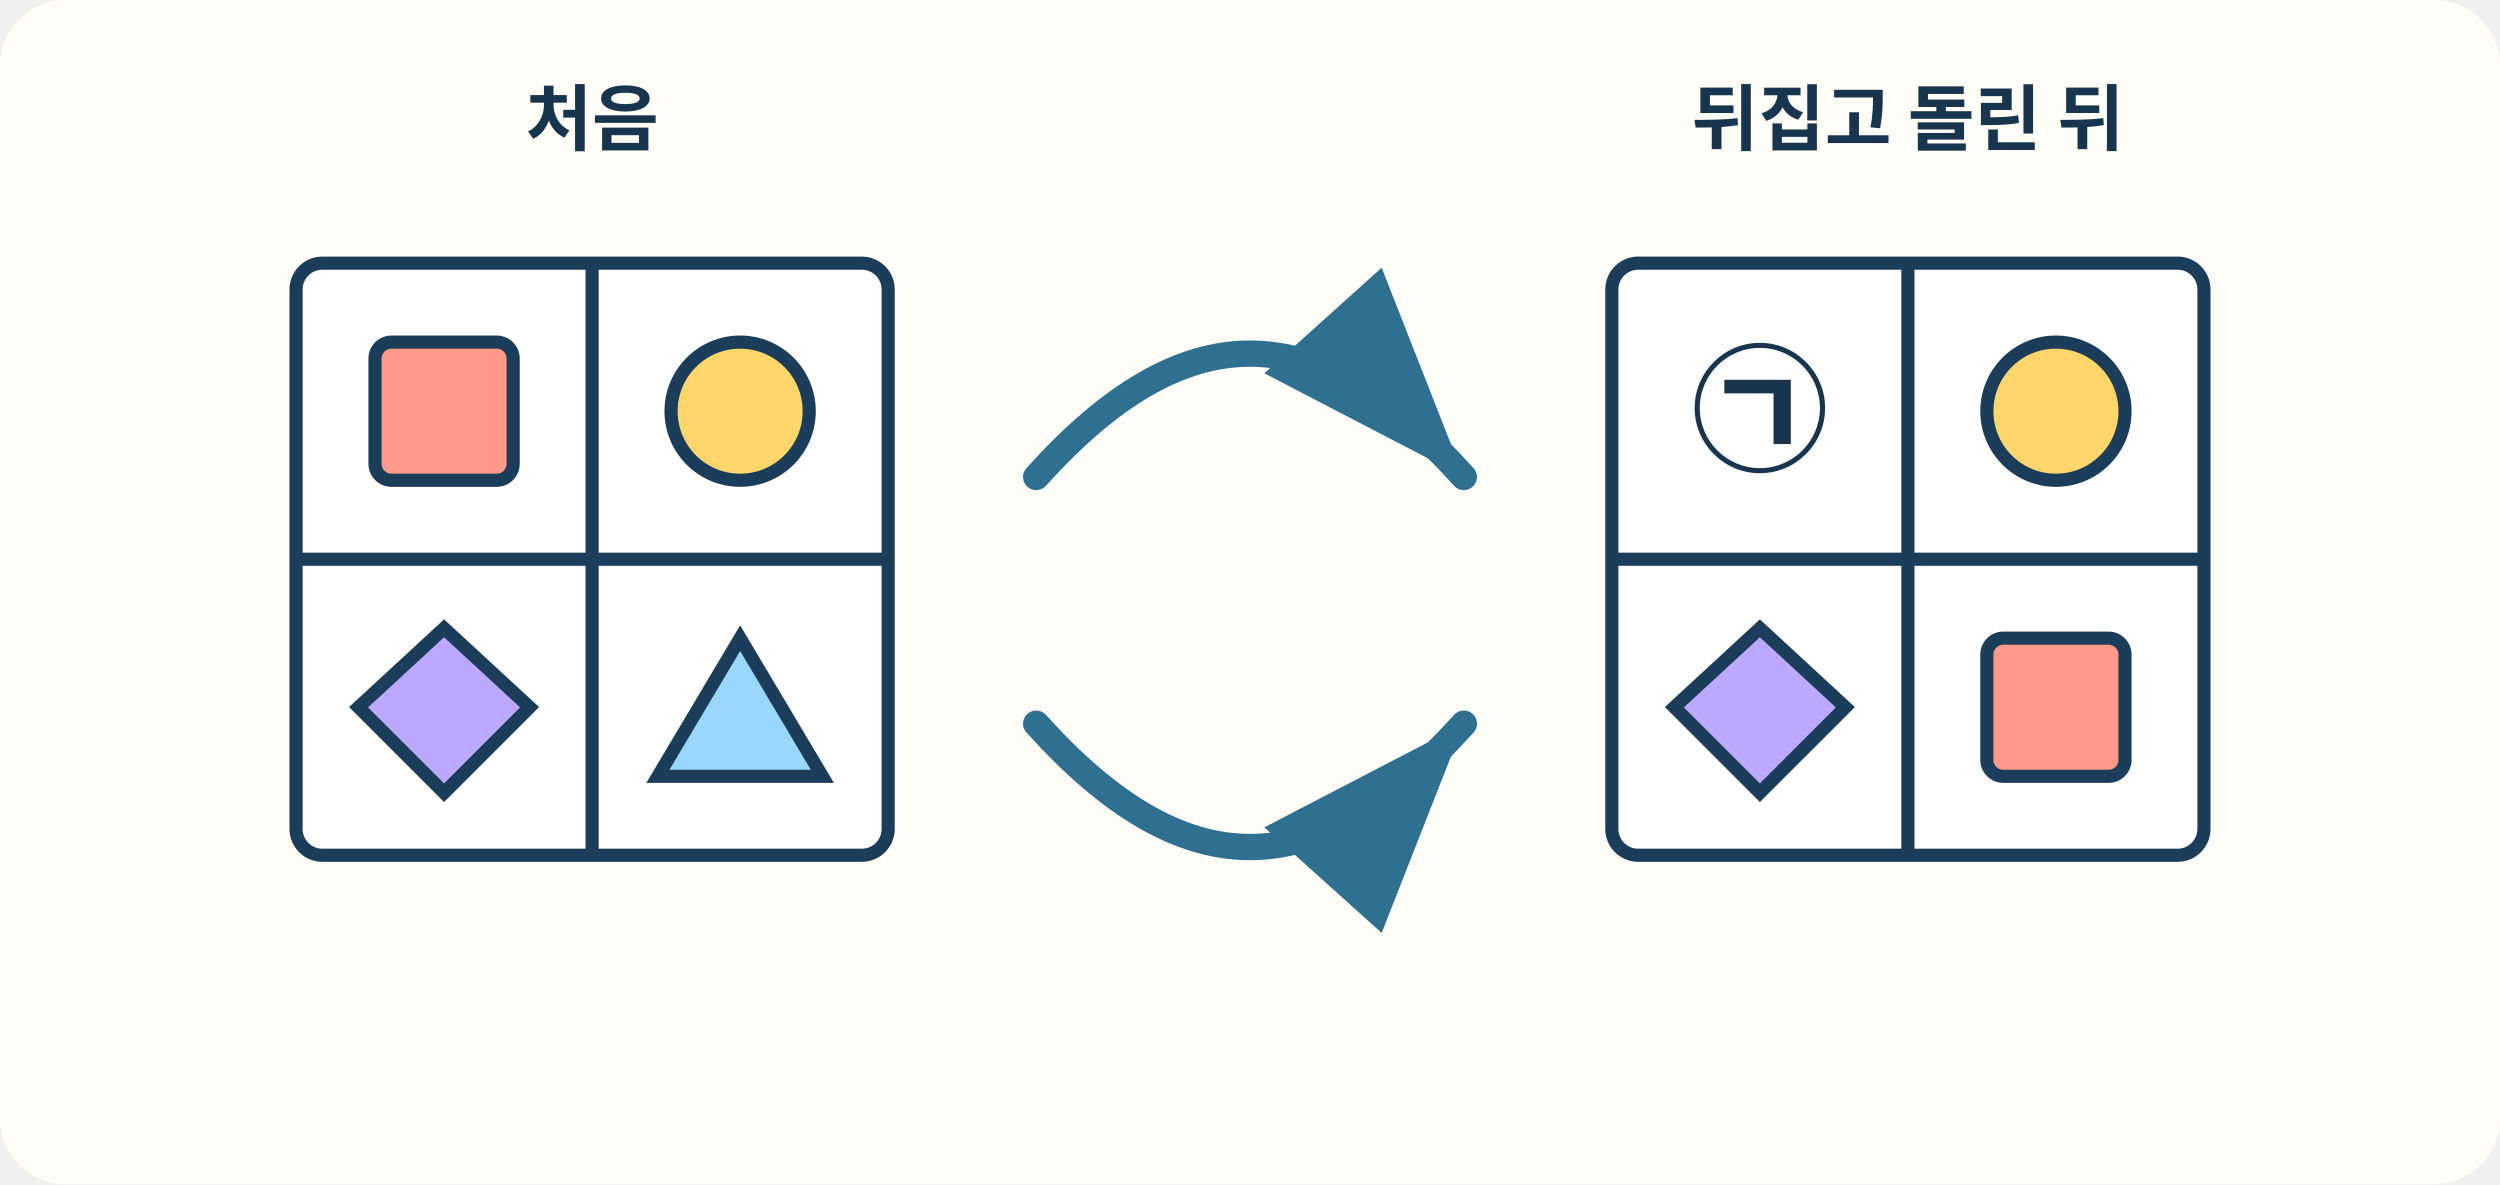
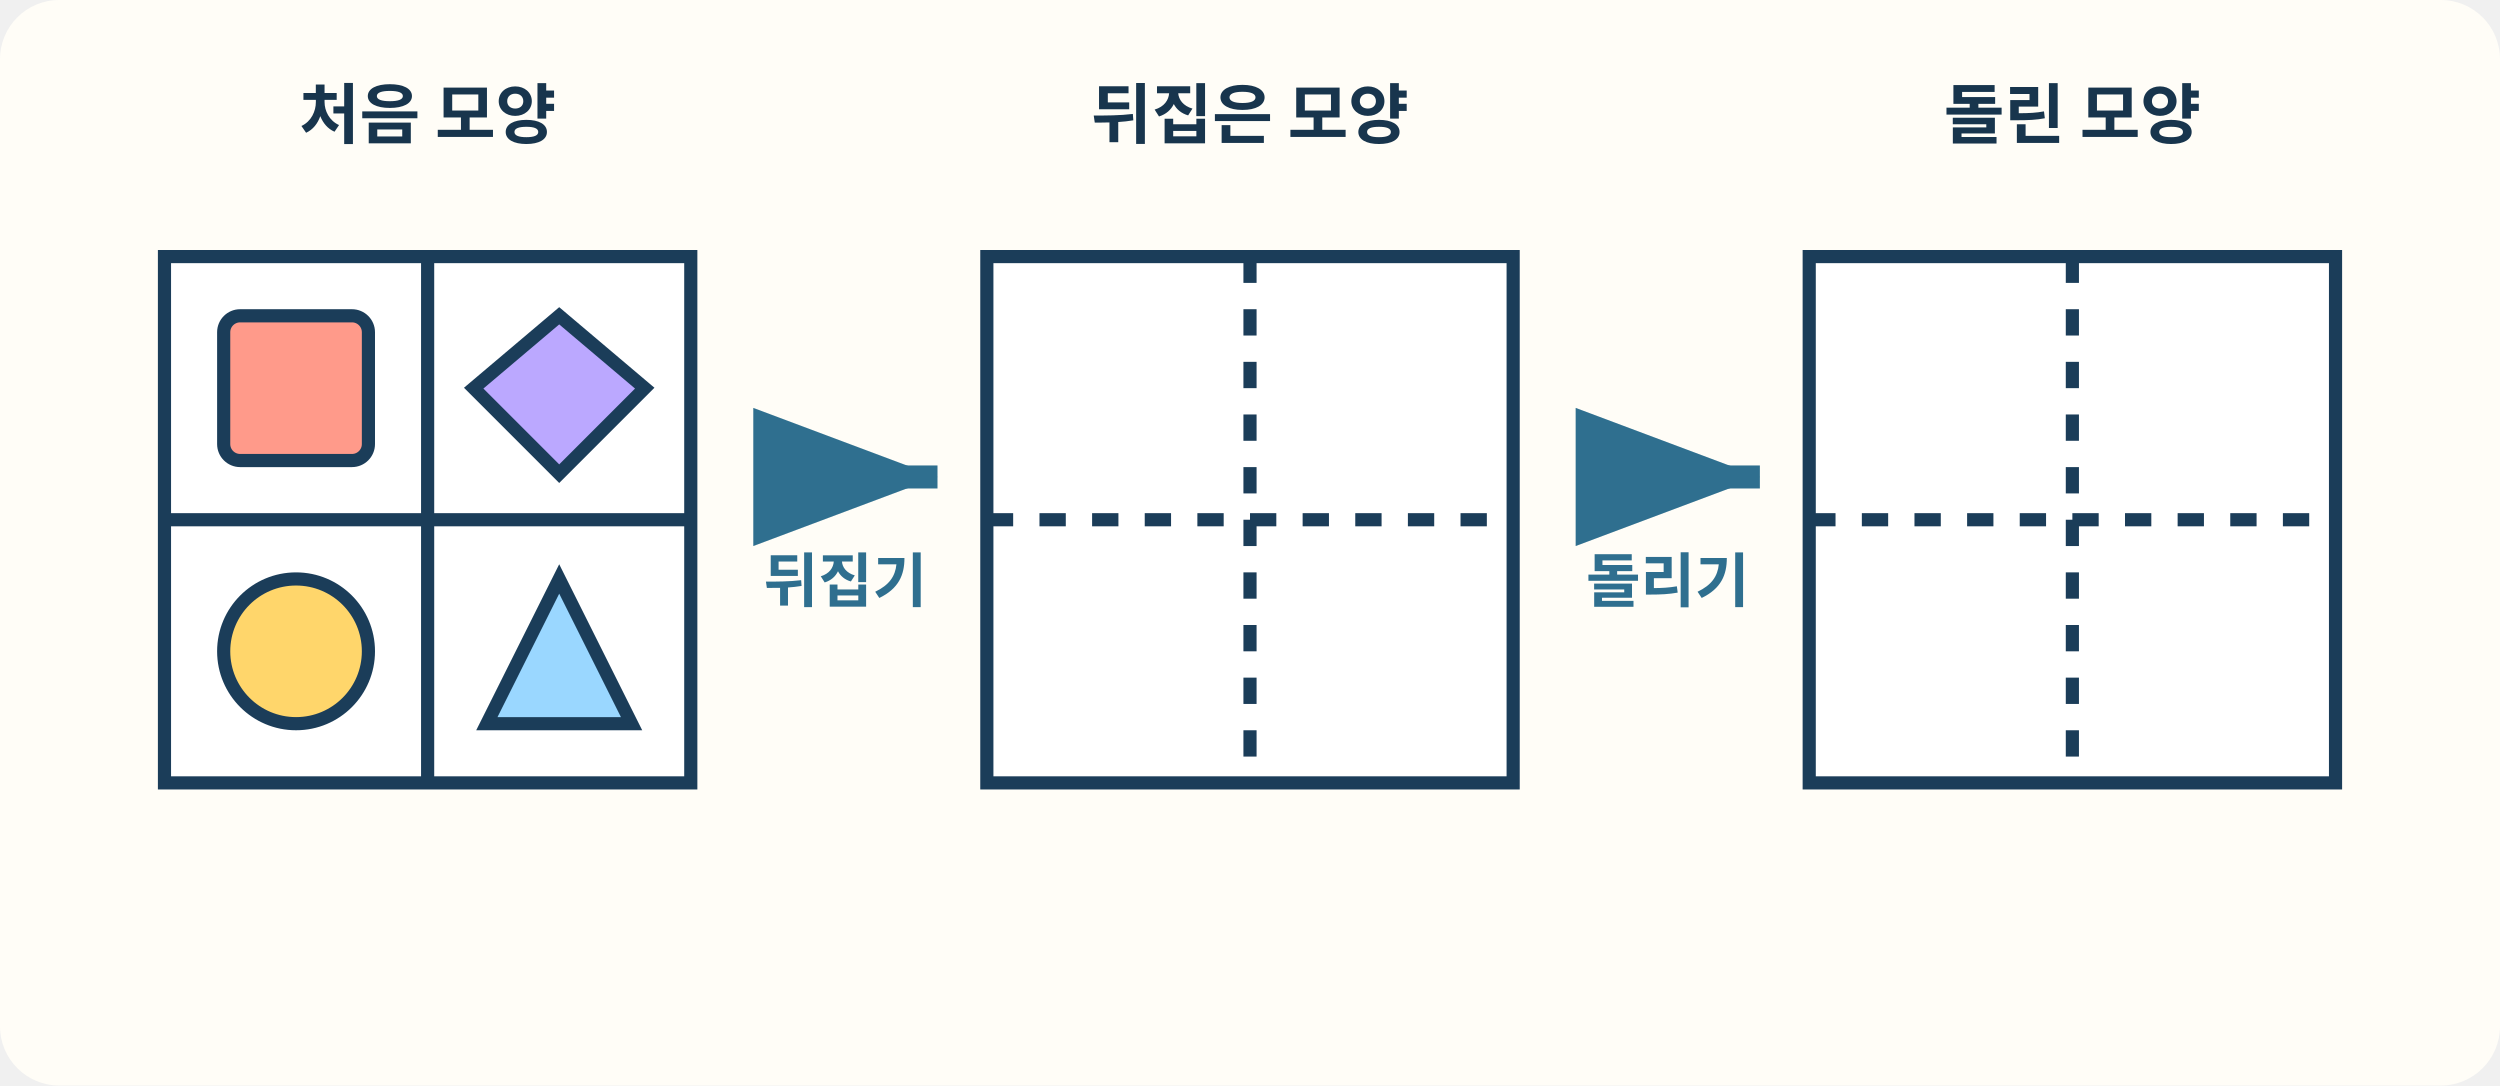
- <svg xmlns="http://www.w3.org/2000/svg" viewBox="0 0 760 360" width="760" height="360">
-   <rect width="760" height="360" rx="20" fill="#fffdf7" />
+ <svg xmlns="http://www.w3.org/2000/svg" viewBox="0 0 760 330" width="760" height="330">
+   <rect width="760" height="330" rx="18" fill="#fffdf7" />
  <defs>
    <marker id="arrow" markerWidth="10" markerHeight="10" refX="8" refY="3" orient="auto">
      <path d="M0,0 L8,3 L0,6 Z" fill="#2f6f8f" />
    </marker>
  </defs>
-   <g font-family="Arial, sans-serif" font-weight="800" fill="#18354d" text-anchor="middle">
-     <text x="180" y="44" font-size="22">처음</text>
-     <text x="580" y="44" font-size="22">뒤집고 돌린 뒤</text>
+   <g font-family="Arial, sans-serif" fill="#18354d" text-anchor="middle" font-weight="800">
+     <text x="130" y="42" font-size="20">처음 모양</text>
+     <text x="380" y="42" font-size="20">뒤집은 모양</text>
+     <text x="630" y="42" font-size="20">돌린 모양</text>
  </g>
-   <g transform="translate(90 80)" fill="#ffffff" stroke="#1b3d59" stroke-width="4">
-     <rect x="0" y="0" width="180" height="180" rx="8" />
-     <path d="M90 0V180M0 90H180" fill="none" />
-     <rect x="24" y="24" width="42" height="42" rx="5" fill="#ff9a8a" />
-     <circle cx="135" cy="45" r="21" fill="#ffd66b" />
-     <path d="M45 111 L71 135 L45 161 L19 135 Z" fill="#bba8ff" />
-     <path d="M135 114 L160 156 H110 Z" fill="#9ad7ff" />
+   <g transform="translate(50 78)" fill="#fff" stroke="#1b3d59" stroke-width="4">
+     <rect x="0" y="0" width="160" height="160" />
+     <path d="M80 0V160M0 80H160" fill="none" />
+     <rect x="18" y="18" width="44" height="44" rx="5" fill="#ff9a8a" />
+     <path d="M120 18 L146 40 L120 66 L94 40 Z" fill="#bba8ff" />
+     <circle cx="40" cy="120" r="22" fill="#ffd66b" />
+     <path d="M120 98 L142 142 H98 Z" fill="#9ad7ff" />
  </g>
-   <path d="M315 145 C360 95 400 95 445 145" fill="none" stroke="#2f6f8f" stroke-width="8" stroke-linecap="round" marker-end="url(#arrow)" />
-   <path d="M315 220 C360 270 400 270 445 220" fill="none" stroke="#2f6f8f" stroke-width="8" stroke-linecap="round" marker-end="url(#arrow)" />
-   <g transform="translate(490 80)" fill="#ffffff" stroke="#1b3d59" stroke-width="4">
-     <rect x="0" y="0" width="180" height="180" rx="8" />
-     <path d="M90 0V180M0 90H180" fill="none" />
-     <text x="45" y="60" font-family="Arial, sans-serif" font-size="42" font-weight="900" text-anchor="middle" fill="#18354d" stroke="none">㉠</text>
-     <circle cx="135" cy="45" r="21" fill="#ffd66b" />
-     <path d="M45 111 L71 135 L45 161 L19 135 Z" fill="#bba8ff" />
-     <rect x="114" y="114" width="42" height="42" rx="5" fill="#ff9a8a" />
+   <path d="M230 145 H285" stroke="#2f6f8f" stroke-width="7" marker-end="url(#arrow)" />
+   <text x="257" y="183" font-family="Arial, sans-serif" font-size="18" font-weight="800" text-anchor="middle" fill="#2f6f8f">뒤집기</text>
+   <g transform="translate(300 78)" fill="#fff" stroke="#1b3d59" stroke-width="4">
+     <rect x="0" y="0" width="160" height="160" />
+     <path d="M80 0V160M0 80H160" fill="none" stroke-dasharray="8 8" />
+   </g>
+   <path d="M480 145 H535" stroke="#2f6f8f" stroke-width="7" marker-end="url(#arrow)" />
+   <text x="507" y="183" font-family="Arial, sans-serif" font-size="18" font-weight="800" text-anchor="middle" fill="#2f6f8f">돌리기</text>
+   <g transform="translate(550 78)" fill="#fff" stroke="#1b3d59" stroke-width="4">
+     <rect x="0" y="0" width="160" height="160" />
+     <path d="M80 0V160M0 80H160" fill="none" stroke-dasharray="8 8" />
  </g>
</svg>
